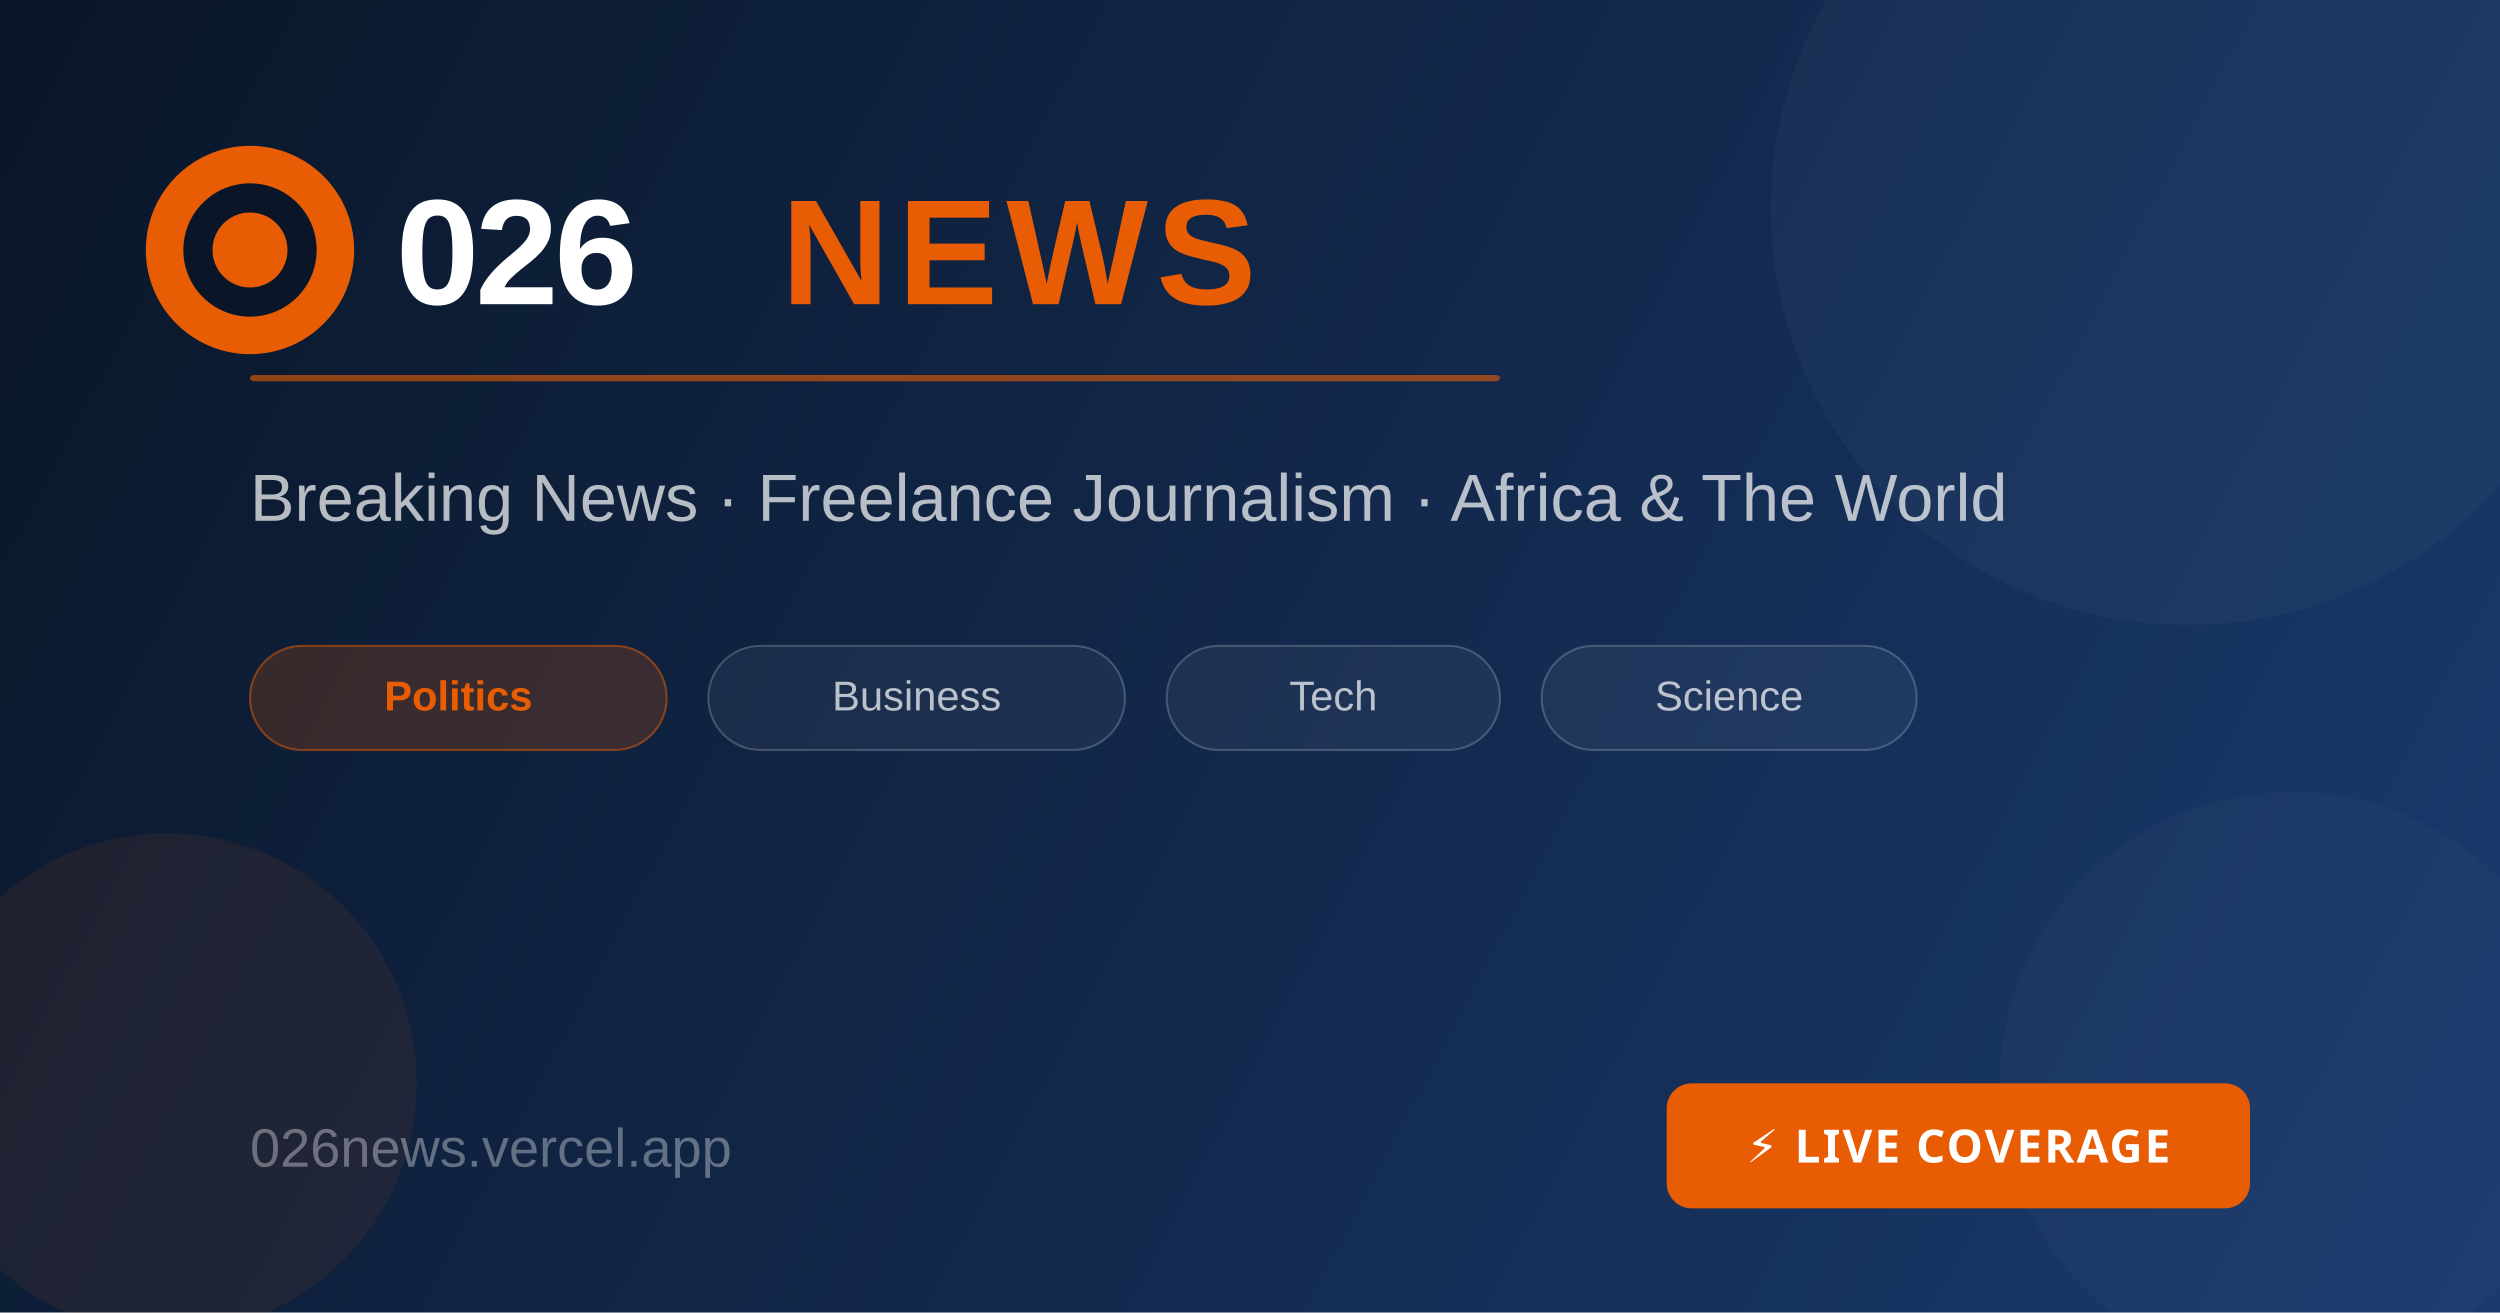
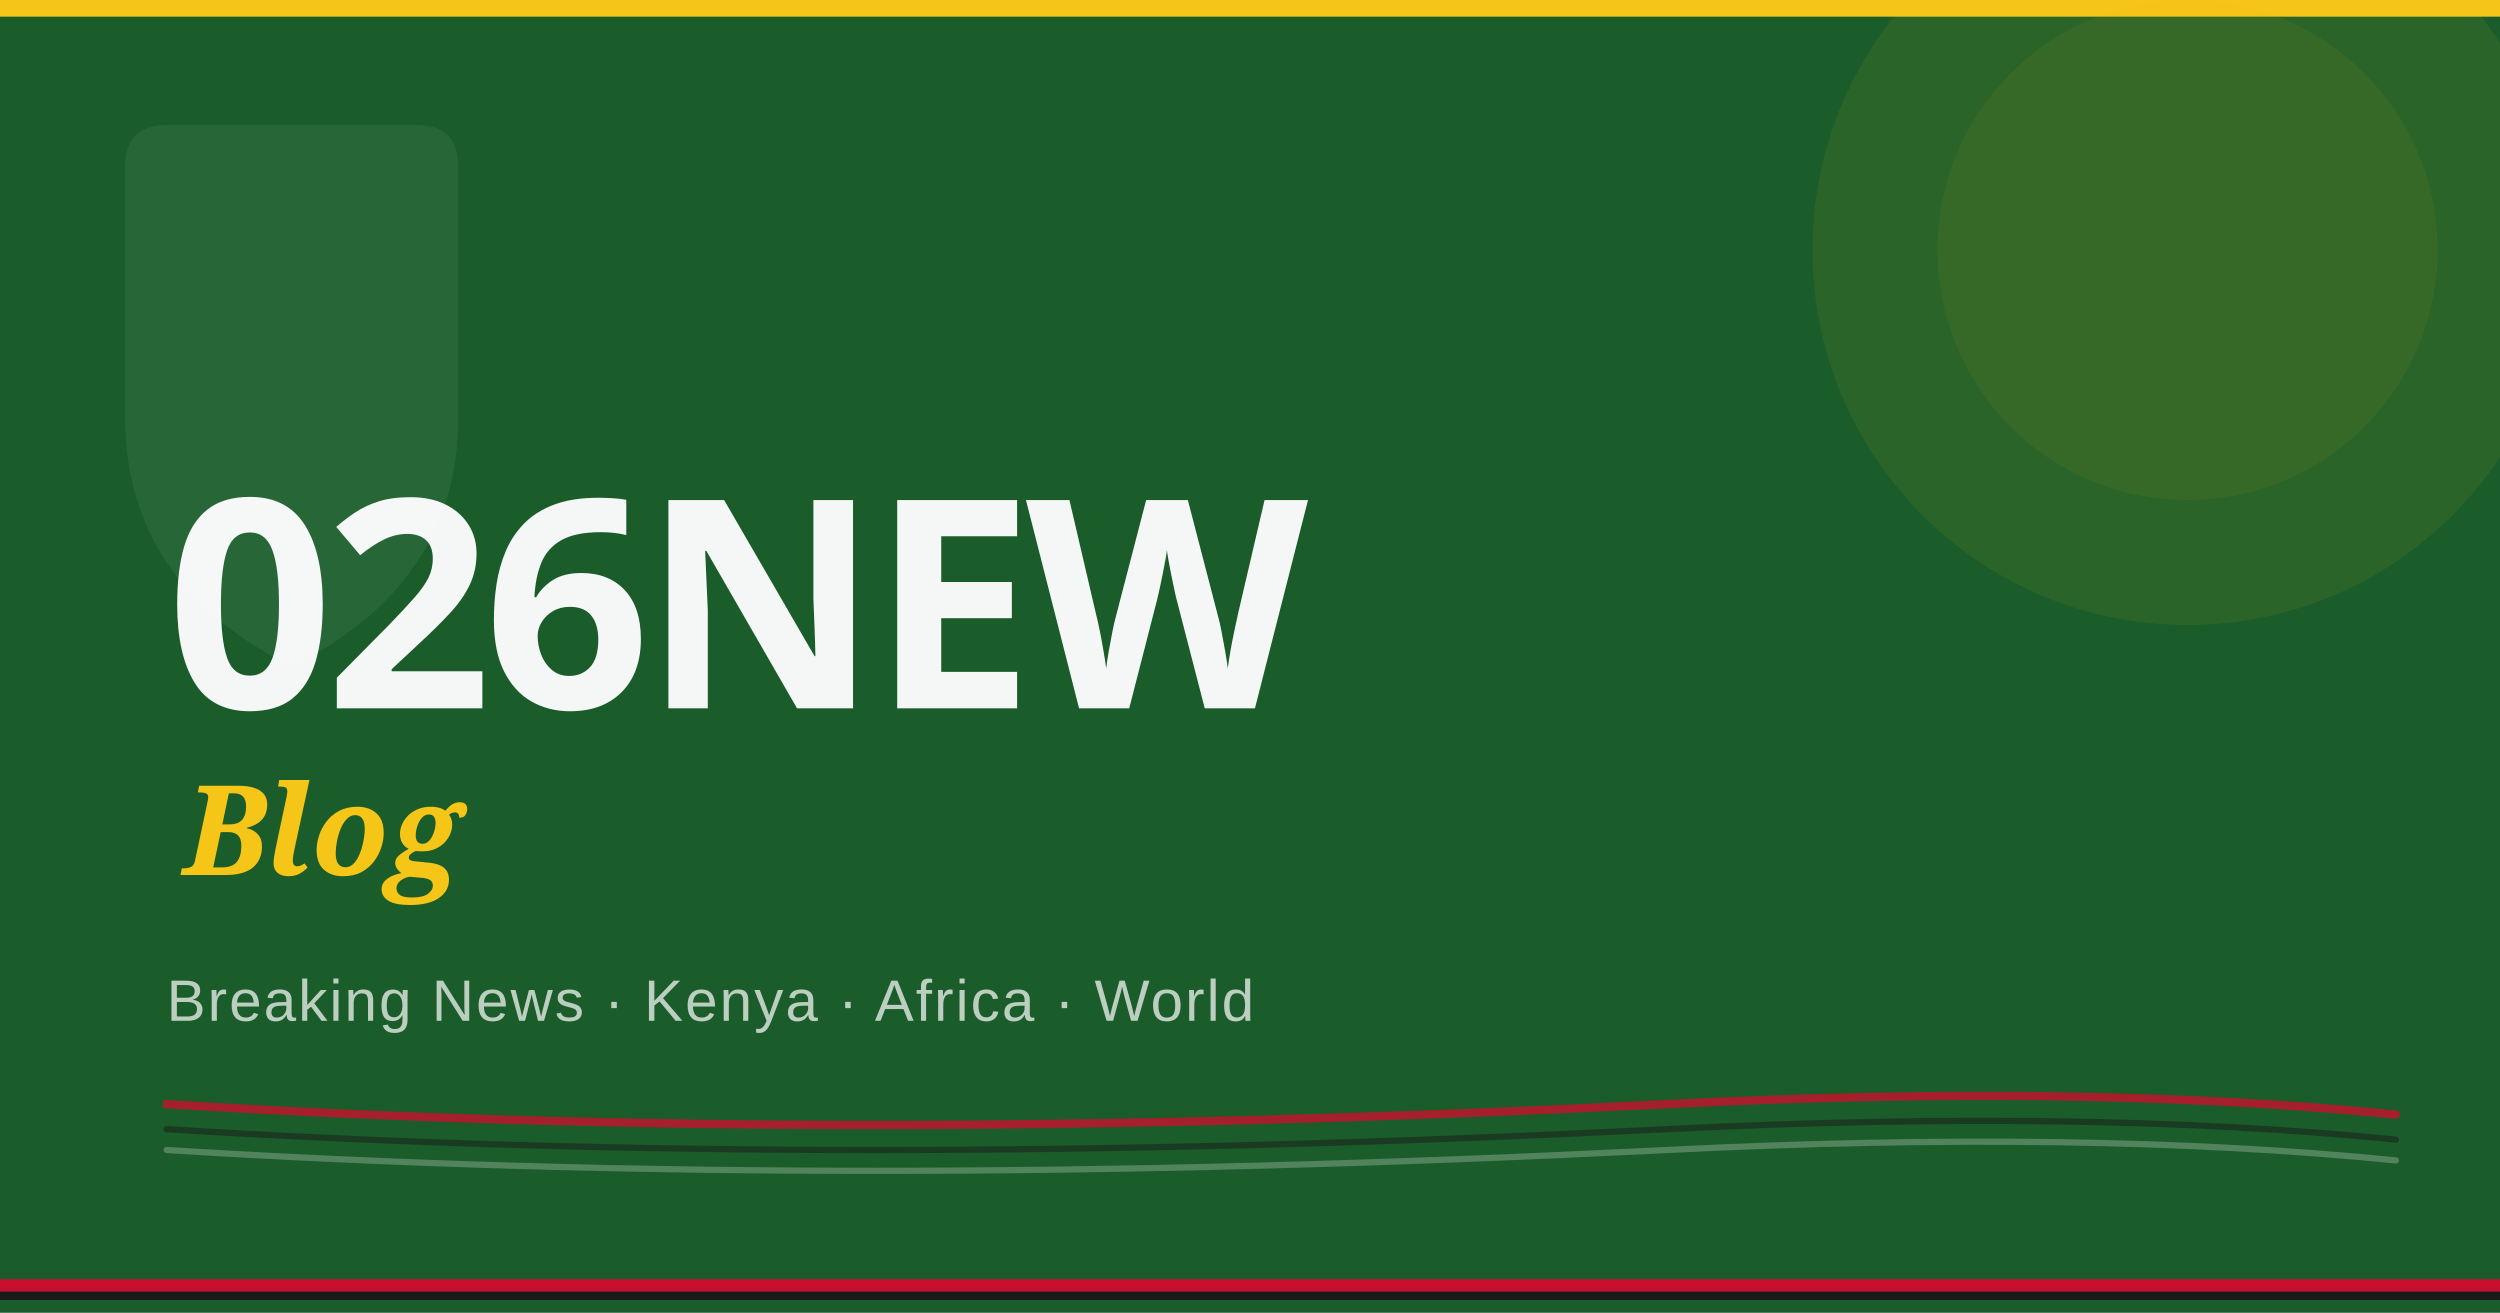
<svg xmlns="http://www.w3.org/2000/svg" viewBox="0 0 1200 630" fill="none">
-   <defs>
-     <linearGradient id="bg" x1="0" y1="0" x2="1200" y2="630" gradientUnits="userSpaceOnUse">
-       <stop offset="0%" stop-color="#0a1628" />
-       <stop offset="100%" stop-color="#1a3a6e" />
-     </linearGradient>
-     <linearGradient id="accent-grad" x1="0" y1="0" x2="200" y2="200" gradientUnits="userSpaceOnUse">
-       <stop offset="0%" stop-color="#e85d04" />
-       <stop offset="100%" stop-color="#ff8c42" />
-     </linearGradient>
-   </defs>
-   <rect width="1200" height="630" fill="url(#bg)" />
-   <circle cx="1050" cy="100" r="200" fill="white" fill-opacity="0.03" />
-   <circle cx="1100" cy="520" r="140" fill="white" fill-opacity="0.02" />
-   <circle cx="80" cy="520" r="120" fill="#e85d04" fill-opacity="0.08" />
-   <circle cx="120" cy="120" r="50" fill="#e85d04" />
-   <circle cx="120" cy="120" r="32" fill="#0a1628" />
-   <circle cx="120" cy="120" r="18" fill="#e85d04" />
-   <text x="190" y="146" font-family="Arial Black, Arial, sans-serif" font-weight="900" font-size="72" fill="white" letter-spacing="-2">026</text>
-   <text x="375" y="146" font-family="Arial Black, Arial, sans-serif" font-weight="900" font-size="72" fill="#e85d04" letter-spacing="4">NEWS</text>
-   <rect x="120" y="180" width="600" height="3" rx="2" fill="#e85d04" opacity="0.6" />
-   <text x="120" y="250" font-family="Arial, sans-serif" font-weight="400" font-size="32" fill="white" fill-opacity="0.7">Breaking News · Freelance Journalism · Africa &amp; The World</text>
-   <rect x="120" y="310" width="200" height="50" rx="25" fill="#e85d04" fill-opacity="0.2" stroke="#e85d04" stroke-width="1" stroke-opacity="0.5" />
-   <text x="220" y="341" font-family="Arial, sans-serif" font-size="20" fill="#e85d04" text-anchor="middle" font-weight="600">Politics</text>
-   <rect x="340" y="310" width="200" height="50" rx="25" fill="white" fill-opacity="0.05" stroke="white" stroke-width="1" stroke-opacity="0.2" />
-   <text x="440" y="341" font-family="Arial, sans-serif" font-size="20" fill="white" fill-opacity="0.7" text-anchor="middle">Business</text>
-   <rect x="560" y="310" width="160" height="50" rx="25" fill="white" fill-opacity="0.05" stroke="white" stroke-width="1" stroke-opacity="0.2" />
-   <text x="640" y="341" font-family="Arial, sans-serif" font-size="20" fill="white" fill-opacity="0.7" text-anchor="middle">Tech</text>
-   <rect x="740" y="310" width="180" height="50" rx="25" fill="white" fill-opacity="0.05" stroke="white" stroke-width="1" stroke-opacity="0.2" />
-   <text x="830" y="341" font-family="Arial, sans-serif" font-size="20" fill="white" fill-opacity="0.7" text-anchor="middle">Science</text>
-   <text x="120" y="560" font-family="Arial, sans-serif" font-size="26" fill="white" fill-opacity="0.35">026news.vercel.app</text>
-   <rect x="800" y="520" width="280" height="60" rx="12" fill="#e85d04" />
-   <text x="940" y="558" font-family="Arial Black, sans-serif" font-weight="900" font-size="22" fill="white" text-anchor="middle" letter-spacing="1">⚡ LIVE COVERAGE</text>
+   <rect width="1200" height="630" fill="#1a5c2a" />
+   <rect x="0" y="0" width="1200" height="8" fill="#f5c518" />
+   <rect x="0" y="614" width="1200" height="6" fill="#c8102e" />
+   <rect x="0" y="620" width="1200" height="4" fill="#1a1a1a" />
+   <rect x="0" y="624" width="1200" height="6" fill="#1a5c2a" />
+   <circle cx="1050" cy="120" r="180" fill="rgba(245,197,24,0.08)" />
+   <circle cx="1050" cy="120" r="120" fill="rgba(245,197,24,0.06)" />
+   <path d="M80 60 L200 60 Q220 60 220 80 L220 200 Q220 280 140 320 Q60 280 60 200 L60 80 Q60 60 80 60 Z" fill="rgba(255,255,255,0.06)" />
+   <text x="80" y="340" font-family="Arial Black,sans-serif" font-size="140" font-weight="900" fill="white" letter-spacing="-4" opacity="0.95">026NEW</text>
+   <text x="88" y="420" font-family="Georgia,serif" font-size="60" font-style="italic" font-weight="700" fill="#f5c518">Blog</text>
+   <text x="80" y="490" font-family="Arial,sans-serif" font-size="28" fill="rgba(255,255,255,0.7)" letter-spacing="1">Breaking News · Kenya · Africa · World</text>
+   <path d="M80 530 Q400 550 800 530 Q1000 520 1150 535" stroke="#c8102e" stroke-width="4" fill="none" stroke-linecap="round" opacity="0.8" />
+   <path d="M80 542 Q400 562 800 542 Q1000 532 1150 547" stroke="#1a1a1a" stroke-width="3" fill="none" stroke-linecap="round" opacity="0.5" />
+   <path d="M80 552 Q400 572 800 552 Q1000 542 1150 557" stroke="rgba(255,255,255,0.4)" stroke-width="3" fill="none" stroke-linecap="round" opacity="0.6" />
</svg>
